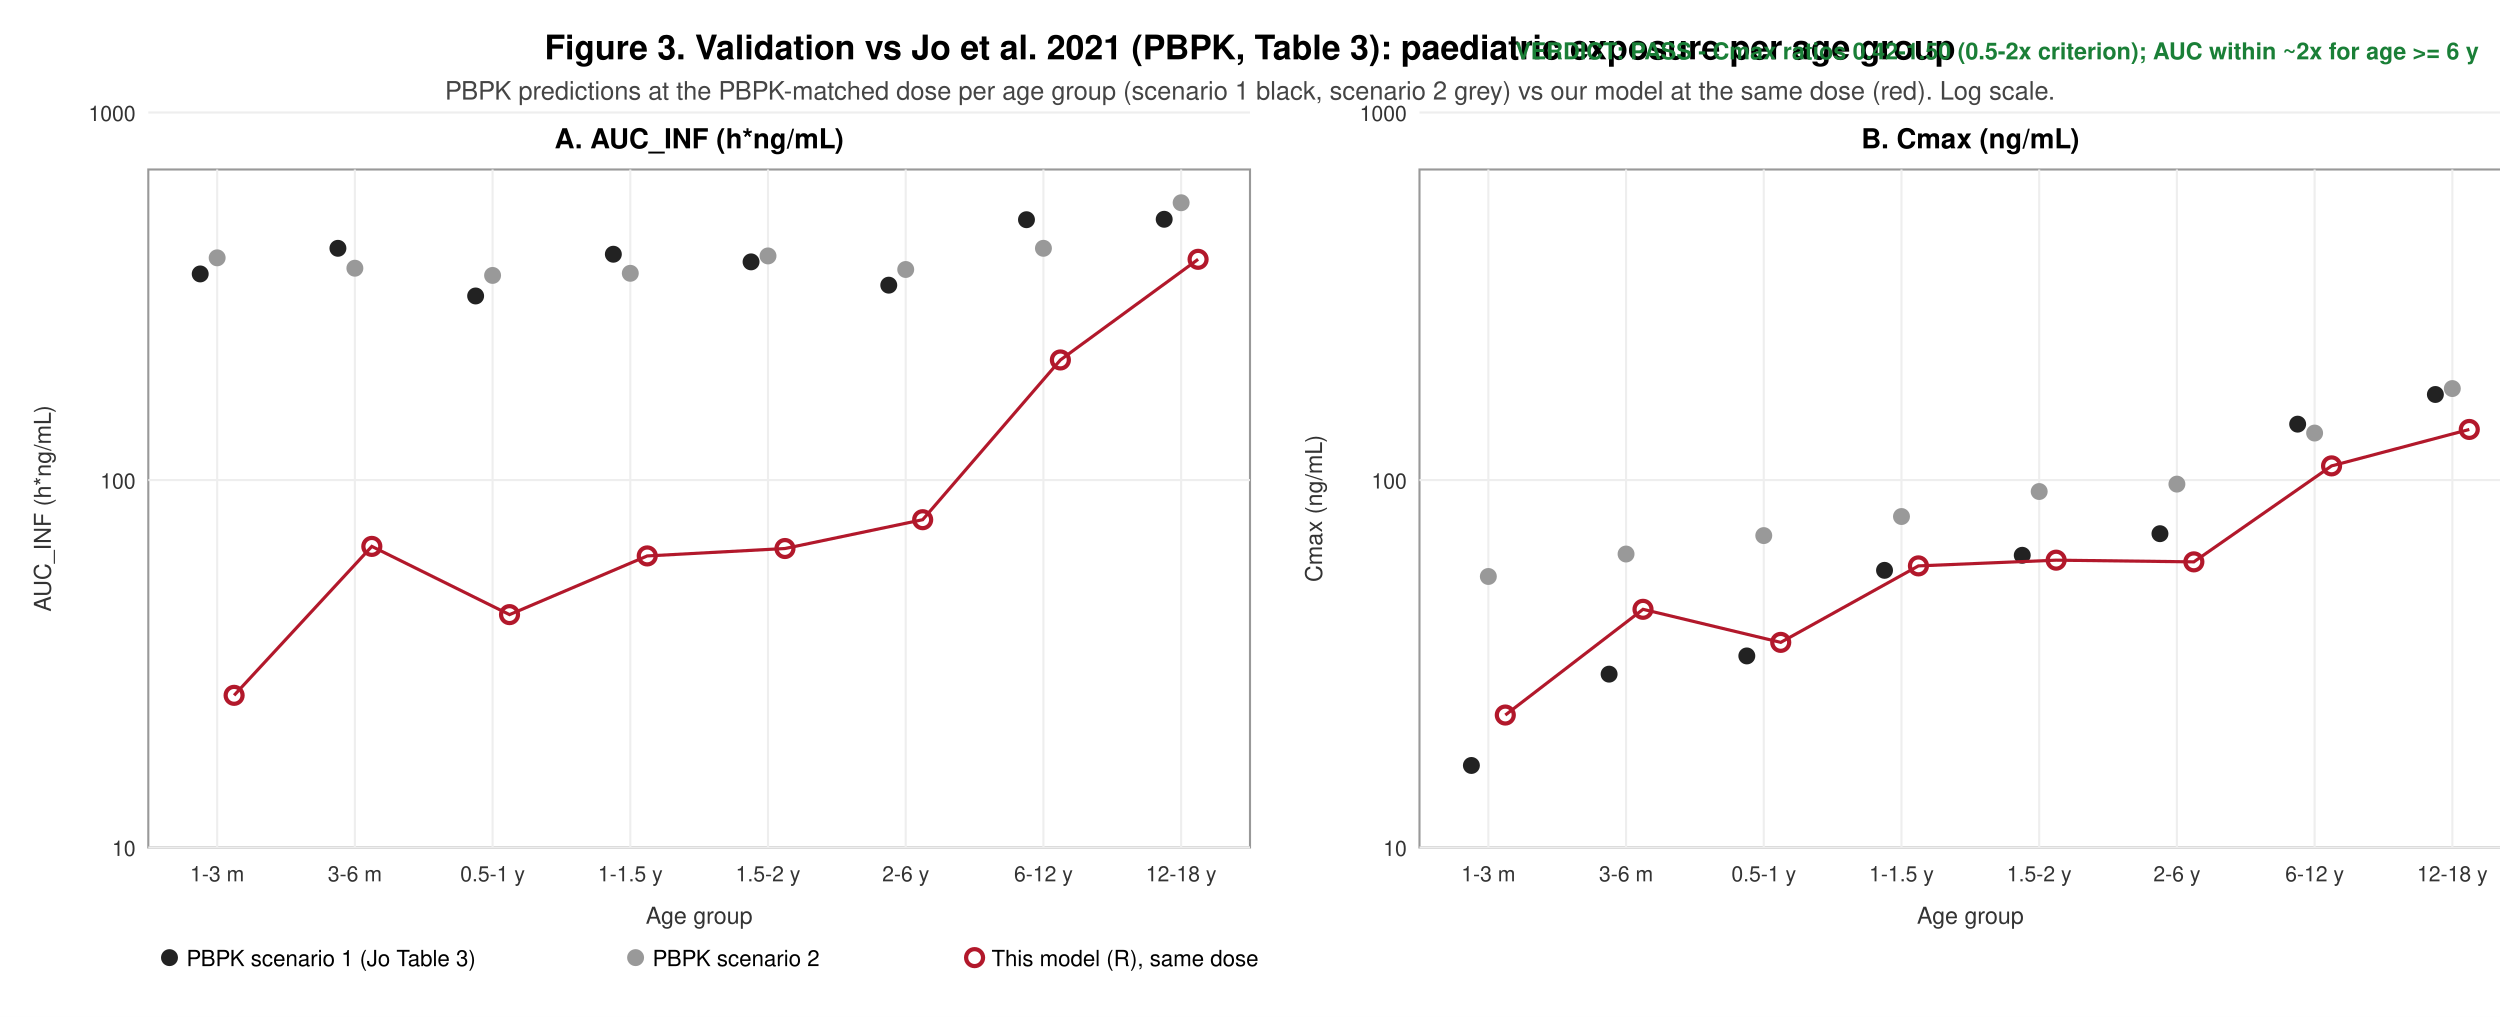
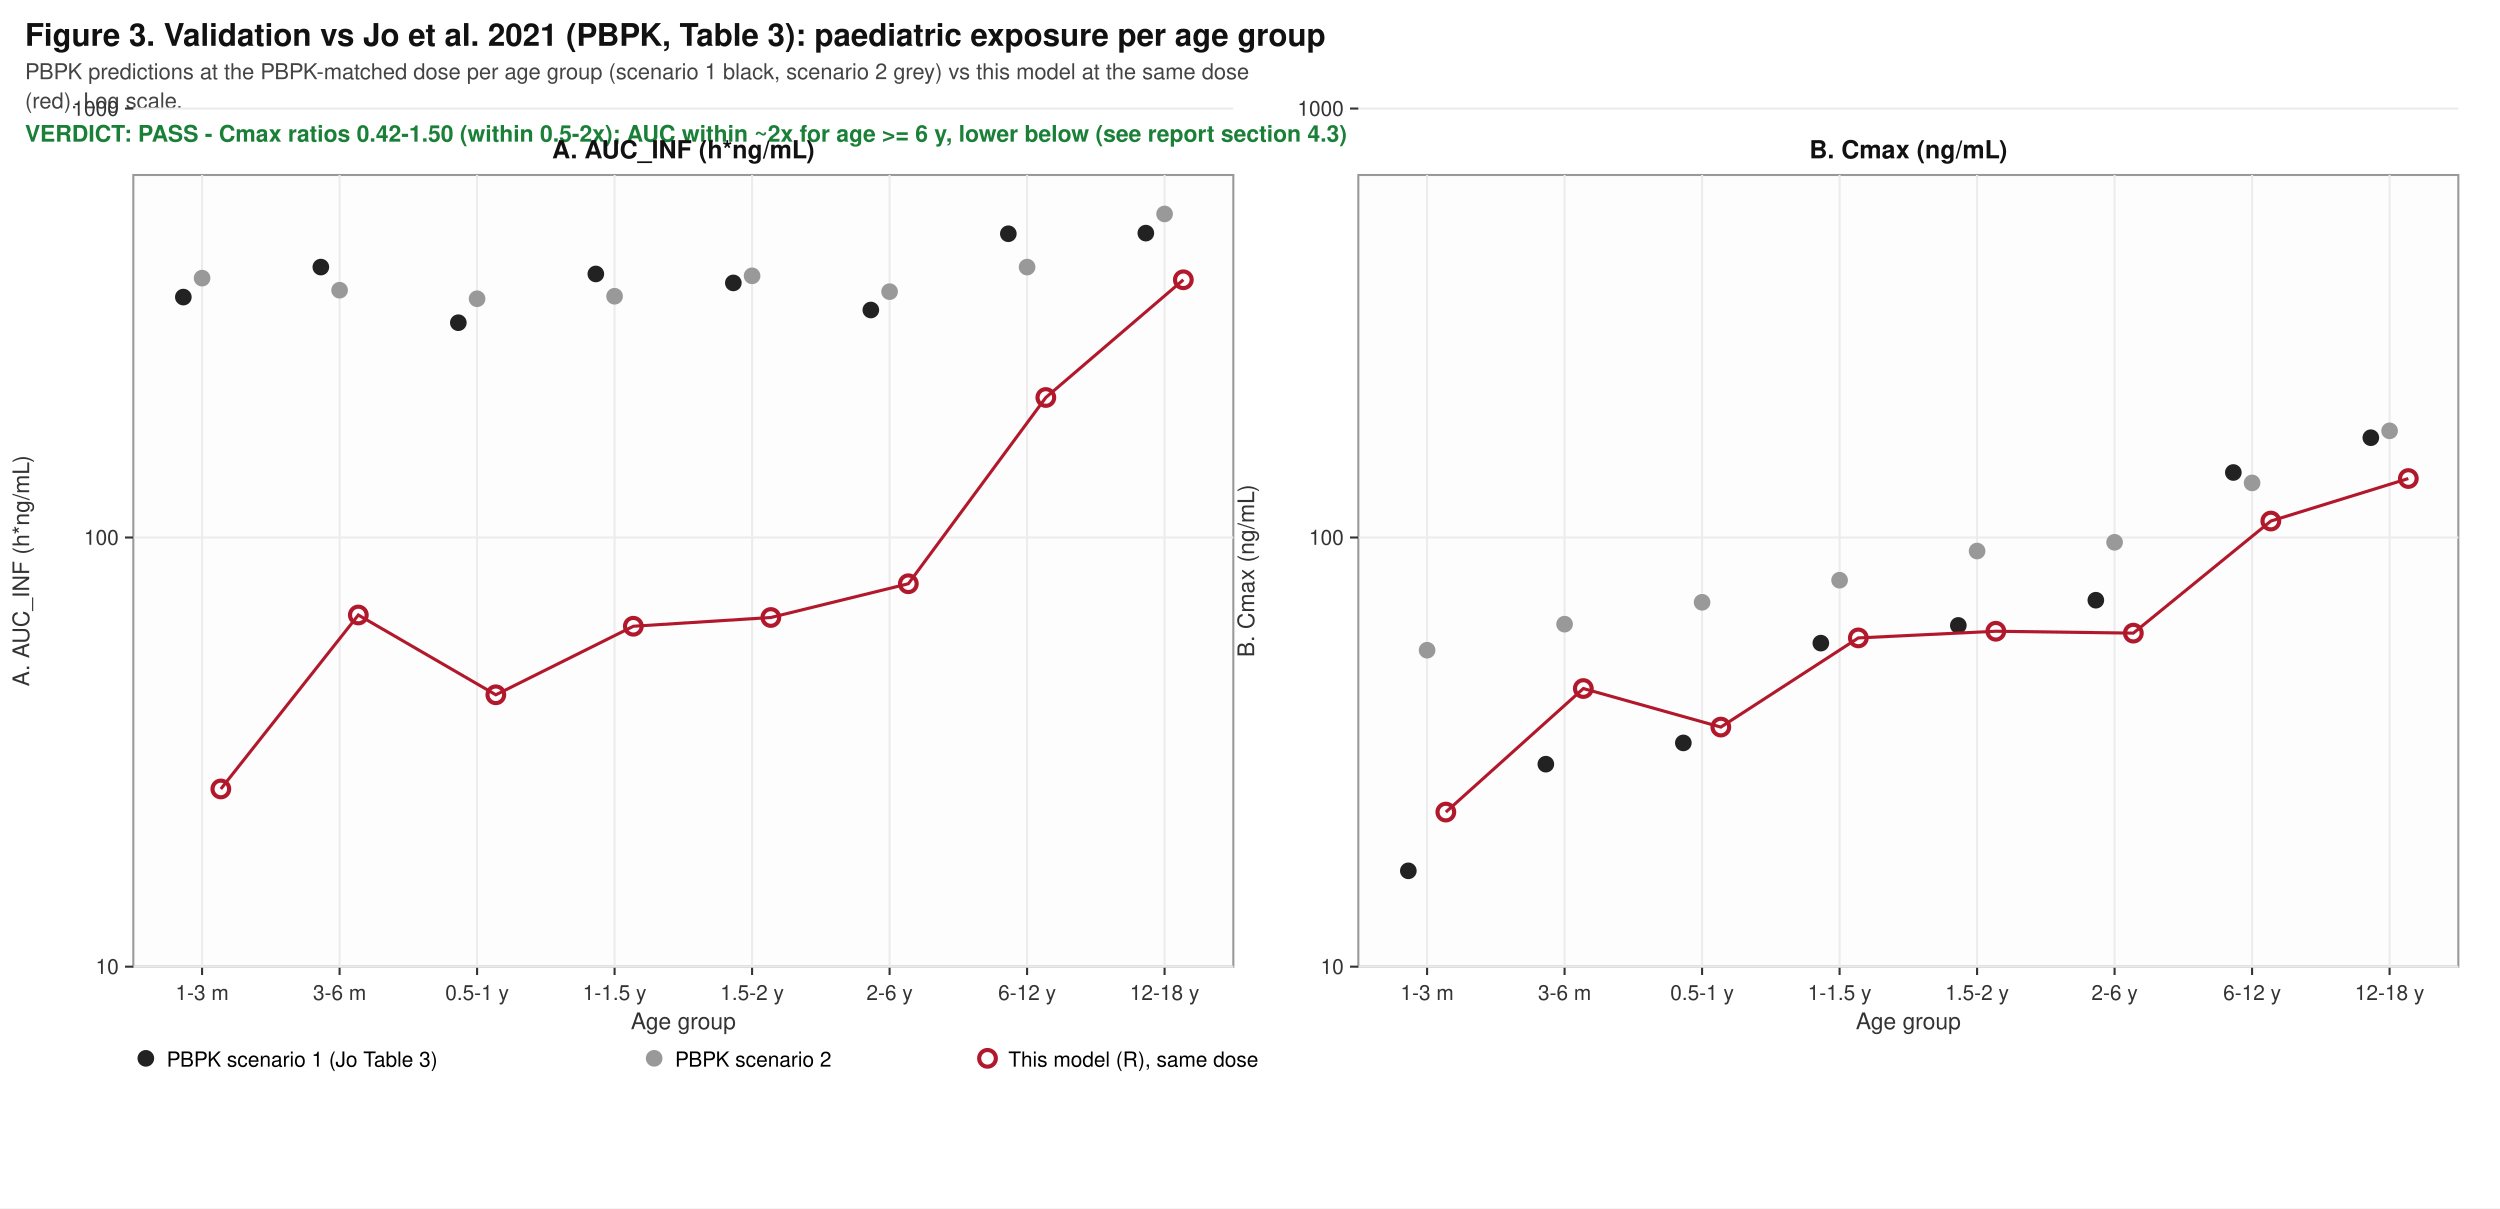
- <svg xmlns="http://www.w3.org/2000/svg" width="1180" height="480" viewBox="0 0 1180 480" font-family="Helvetica, Arial, sans-serif">
-   <rect width="1180" height="480" fill="white" />
-   <text x="590" y="28" font-size="16" font-weight="bold" text-anchor="middle">Figure 3. Validation vs Jo et al. 2021 (PBPK, Table 3): paediatric exposure per age group</text>
-   <text x="590" y="47" font-size="12" text-anchor="middle" fill="#444">PBPK predictions at the PBPK-matched dose per age group (scenario 1 black, scenario 2 grey) vs our model at the same dose (red). Log scale.</text>
-   <rect x="70" y="80" width="520" height="320" fill="none" stroke="#999" />
-   <line x1="102.5" y1="80" x2="102.5" y2="400" stroke="#eee" />
-   <text x="102.5" y="416" font-size="10" text-anchor="middle" fill="#333">1-3 m</text>
-   <line x1="167.5" y1="80" x2="167.5" y2="400" stroke="#eee" />
-   <text x="167.5" y="416" font-size="10" text-anchor="middle" fill="#333">3-6 m</text>
-   <line x1="232.5" y1="80" x2="232.5" y2="400" stroke="#eee" />
-   <text x="232.5" y="416" font-size="10" text-anchor="middle" fill="#333">0.5-1 y</text>
-   <line x1="297.5" y1="80" x2="297.5" y2="400" stroke="#eee" />
-   <text x="297.5" y="416" font-size="10" text-anchor="middle" fill="#333">1-1.5 y</text>
-   <line x1="362.5" y1="80" x2="362.5" y2="400" stroke="#eee" />
-   <text x="362.5" y="416" font-size="10" text-anchor="middle" fill="#333">1.5-2 y</text>
-   <line x1="427.5" y1="80" x2="427.5" y2="400" stroke="#eee" />
-   <text x="427.5" y="416" font-size="10" text-anchor="middle" fill="#333">2-6 y</text>
-   <line x1="492.5" y1="80" x2="492.5" y2="400" stroke="#eee" />
-   <text x="492.5" y="416" font-size="10" text-anchor="middle" fill="#333">6-12 y</text>
-   <line x1="557.5" y1="80" x2="557.5" y2="400" stroke="#eee" />
-   <text x="557.5" y="416" font-size="10" text-anchor="middle" fill="#333">12-18 y</text>
-   <line x1="70" y1="400.0" x2="590" y2="400.0" stroke="#eee" />
-   <text x="64" y="404.0" font-size="10" text-anchor="end" fill="#333">10</text>
-   <line x1="70" y1="226.6" x2="590" y2="226.6" stroke="#eee" />
-   <text x="64" y="230.6" font-size="10" text-anchor="end" fill="#333">100</text>
-   <line x1="70" y1="53.1" x2="590" y2="53.1" stroke="#eee" />
-   <text x="64" y="57.1" font-size="10" text-anchor="end" fill="#333">1000</text>
-   <text x="330.0" y="70" font-size="13" font-weight="bold" text-anchor="middle">A. AUC_INF (h*ng/mL)</text>
-   <text x="24" y="240.0" font-size="11" text-anchor="middle" fill="#333" transform="rotate(-90 24 240.0)">AUC_INF (h*ng/mL)</text>
-   <text x="330.0" y="436" font-size="11" text-anchor="middle" fill="#333">Age group</text>
-   <circle cx="94.5" cy="129.3" r="4" fill="#222" />
-   <circle cx="102.5" cy="121.7" r="4" fill="#999" />
-   <circle cx="110.5" cy="328.2" r="4" fill="none" stroke="#b2182b" stroke-width="2" />
-   <circle cx="159.5" cy="117.2" r="4" fill="#222" />
-   <circle cx="167.5" cy="126.6" r="4" fill="#999" />
-   <circle cx="175.5" cy="257.9" r="4" fill="none" stroke="#b2182b" stroke-width="2" />
-   <circle cx="224.5" cy="139.7" r="4" fill="#222" />
-   <circle cx="232.5" cy="130.0" r="4" fill="#999" />
-   <circle cx="240.5" cy="290.1" r="4" fill="none" stroke="#b2182b" stroke-width="2" />
-   <circle cx="289.5" cy="120.0" r="4" fill="#222" />
-   <circle cx="297.5" cy="129.0" r="4" fill="#999" />
-   <circle cx="305.5" cy="262.4" r="4" fill="none" stroke="#b2182b" stroke-width="2" />
-   <circle cx="354.5" cy="123.6" r="4" fill="#222" />
-   <circle cx="362.5" cy="120.8" r="4" fill="#999" />
-   <circle cx="370.5" cy="258.9" r="4" fill="none" stroke="#b2182b" stroke-width="2" />
-   <circle cx="419.5" cy="134.6" r="4" fill="#222" />
-   <circle cx="427.5" cy="127.2" r="4" fill="#999" />
-   <circle cx="435.5" cy="245.3" r="4" fill="none" stroke="#b2182b" stroke-width="2" />
-   <circle cx="484.5" cy="103.7" r="4" fill="#222" />
-   <circle cx="492.5" cy="117.2" r="4" fill="#999" />
-   <circle cx="500.5" cy="169.9" r="4" fill="none" stroke="#b2182b" stroke-width="2" />
-   <circle cx="549.5" cy="103.5" r="4" fill="#222" />
-   <circle cx="557.5" cy="95.7" r="4" fill="#999" />
-   <circle cx="565.5" cy="122.4" r="4" fill="none" stroke="#b2182b" stroke-width="2" />
-   <polyline fill="none" stroke="#b2182b" stroke-width="1.5" points="110.5,328.2 175.5,257.9 240.5,290.1 305.5,262.4 370.5,258.9 435.5,245.3 500.5,169.9 565.5,122.4" />
-   <rect x="670" y="80" width="520" height="320" fill="none" stroke="#999" />
-   <line x1="702.5" y1="80" x2="702.5" y2="400" stroke="#eee" />
-   <text x="702.5" y="416" font-size="10" text-anchor="middle" fill="#333">1-3 m</text>
-   <line x1="767.5" y1="80" x2="767.5" y2="400" stroke="#eee" />
-   <text x="767.5" y="416" font-size="10" text-anchor="middle" fill="#333">3-6 m</text>
-   <line x1="832.5" y1="80" x2="832.5" y2="400" stroke="#eee" />
-   <text x="832.5" y="416" font-size="10" text-anchor="middle" fill="#333">0.5-1 y</text>
-   <line x1="897.5" y1="80" x2="897.5" y2="400" stroke="#eee" />
-   <text x="897.5" y="416" font-size="10" text-anchor="middle" fill="#333">1-1.5 y</text>
-   <line x1="962.5" y1="80" x2="962.5" y2="400" stroke="#eee" />
-   <text x="962.5" y="416" font-size="10" text-anchor="middle" fill="#333">1.5-2 y</text>
-   <line x1="1027.5" y1="80" x2="1027.5" y2="400" stroke="#eee" />
-   <text x="1027.5" y="416" font-size="10" text-anchor="middle" fill="#333">2-6 y</text>
-   <line x1="1092.5" y1="80" x2="1092.5" y2="400" stroke="#eee" />
-   <text x="1092.5" y="416" font-size="10" text-anchor="middle" fill="#333">6-12 y</text>
-   <line x1="1157.5" y1="80" x2="1157.5" y2="400" stroke="#eee" />
-   <text x="1157.5" y="416" font-size="10" text-anchor="middle" fill="#333">12-18 y</text>
-   <line x1="670" y1="400.0" x2="1190" y2="400.0" stroke="#eee" />
-   <text x="664" y="404.0" font-size="10" text-anchor="end" fill="#333">10</text>
-   <line x1="670" y1="226.6" x2="1190" y2="226.6" stroke="#eee" />
-   <text x="664" y="230.6" font-size="10" text-anchor="end" fill="#333">100</text>
-   <line x1="670" y1="53.1" x2="1190" y2="53.1" stroke="#eee" />
-   <text x="664" y="57.1" font-size="10" text-anchor="end" fill="#333">1000</text>
-   <text x="930.0" y="70" font-size="13" font-weight="bold" text-anchor="middle">B. Cmax (ng/mL)</text>
-   <text x="624" y="240.0" font-size="11" text-anchor="middle" fill="#333" transform="rotate(-90 624 240.0)">Cmax (ng/mL)</text>
-   <text x="930.0" y="436" font-size="11" text-anchor="middle" fill="#333">Age group</text>
-   <circle cx="694.5" cy="361.3" r="4" fill="#222" />
-   <circle cx="702.5" cy="272.1" r="4" fill="#999" />
-   <circle cx="710.5" cy="337.5" r="4" fill="none" stroke="#b2182b" stroke-width="2" />
-   <circle cx="759.5" cy="318.2" r="4" fill="#222" />
-   <circle cx="767.5" cy="261.5" r="4" fill="#999" />
-   <circle cx="775.5" cy="287.6" r="4" fill="none" stroke="#b2182b" stroke-width="2" />
-   <circle cx="824.5" cy="309.6" r="4" fill="#222" />
-   <circle cx="832.5" cy="252.8" r="4" fill="#999" />
-   <circle cx="840.5" cy="303.2" r="4" fill="none" stroke="#b2182b" stroke-width="2" />
-   <circle cx="889.5" cy="269.2" r="4" fill="#222" />
-   <circle cx="897.5" cy="243.8" r="4" fill="#999" />
-   <circle cx="905.5" cy="267.1" r="4" fill="none" stroke="#b2182b" stroke-width="2" />
-   <circle cx="954.5" cy="262.1" r="4" fill="#222" />
-   <circle cx="962.5" cy="232.0" r="4" fill="#999" />
-   <circle cx="970.5" cy="264.4" r="4" fill="none" stroke="#b2182b" stroke-width="2" />
-   <circle cx="1019.5" cy="251.9" r="4" fill="#222" />
-   <circle cx="1027.5" cy="228.5" r="4" fill="#999" />
-   <circle cx="1035.5" cy="265.2" r="4" fill="none" stroke="#b2182b" stroke-width="2" />
-   <circle cx="1084.5" cy="200.2" r="4" fill="#222" />
-   <circle cx="1092.5" cy="204.4" r="4" fill="#999" />
-   <circle cx="1100.5" cy="219.9" r="4" fill="none" stroke="#b2182b" stroke-width="2" />
-   <circle cx="1149.5" cy="186.2" r="4" fill="#222" />
-   <circle cx="1157.5" cy="183.4" r="4" fill="#999" />
-   <circle cx="1165.5" cy="202.7" r="4" fill="none" stroke="#b2182b" stroke-width="2" />
-   <polyline fill="none" stroke="#b2182b" stroke-width="1.5" points="710.5,337.5 775.5,287.6 840.5,303.2 905.5,267.1 970.5,264.4 1035.5,265.2 1100.5,219.9 1165.5,202.7" />
-   <circle cx="80" cy="452" r="4" fill="#222" />
-   <text x="88" y="456" font-size="10.5">PBPK scenario 1 (Jo Table 3)</text>
-   <circle cx="300" cy="452" r="4" fill="#999" />
-   <text x="308" y="456" font-size="10.5">PBPK scenario 2</text>
-   <circle cx="460" cy="452" r="4" fill="none" stroke="#b2182b" stroke-width="2" />
-   <text x="468" y="456" font-size="10.5">This model (R), same dose</text>
-   <text x="1170" y="28" font-size="11" font-weight="bold" text-anchor="end" fill="#1a7f37">VERDICT: PASS - Cmax ratios 0.42-1.50 (0.5-2x criterion); AUC within ~2x for age &gt;= 6 y</text>
+ <svg xmlns="http://www.w3.org/2000/svg" width="1200" height="580" viewBox="0 0 1200 580" font-family="Helvetica, Arial, sans-serif">
+   <rect width="1200" height="580" fill="white" />
+   <rect width="1200" height="1" fill="none" />
+   <text x="12" y="22" font-size="15" font-weight="bold" fill="#111">Figure 3. Validation vs Jo et al. 2021 (PBPK, Table 3): paediatric exposure per age group</text>
+   <text x="12" y="38" font-size="10.5" fill="#444">PBPK predictions at the PBPK-matched dose per age group (scenario 1 black, scenario 2 grey) vs this model at the same dose</text>
+   <text x="12" y="52" font-size="10.5" fill="#444">(red). Log scale.</text>
+   <text x="12" y="68" font-size="11" font-weight="bold" fill="#1a7f37">VERDICT: PASS - Cmax ratios 0.42-1.50 (within 0.5-2x); AUC within ~2x for age &gt;= 6 y, lower below (see report section 4.3)</text>
+   <rect x="64" y="84" width="528" height="380" fill="#fdfdfd" stroke="#999" />
+   <line x1="97.0" y1="84" x2="97.0" y2="464" stroke="#ececec" />
+   <line x1="97.0" y1="464" x2="97.0" y2="468" stroke="#333" />
+   <text x="97.0" y="480" font-size="10" text-anchor="middle" fill="#333">1-3 m</text>
+   <line x1="163.0" y1="84" x2="163.0" y2="464" stroke="#ececec" />
+   <line x1="163.0" y1="464" x2="163.0" y2="468" stroke="#333" />
+   <text x="163.0" y="480" font-size="10" text-anchor="middle" fill="#333">3-6 m</text>
+   <line x1="229.0" y1="84" x2="229.0" y2="464" stroke="#ececec" />
+   <line x1="229.0" y1="464" x2="229.0" y2="468" stroke="#333" />
+   <text x="229.0" y="480" font-size="10" text-anchor="middle" fill="#333">0.5-1 y</text>
+   <line x1="295.0" y1="84" x2="295.0" y2="464" stroke="#ececec" />
+   <line x1="295.0" y1="464" x2="295.0" y2="468" stroke="#333" />
+   <text x="295.0" y="480" font-size="10" text-anchor="middle" fill="#333">1-1.5 y</text>
+   <line x1="361.0" y1="84" x2="361.0" y2="464" stroke="#ececec" />
+   <line x1="361.0" y1="464" x2="361.0" y2="468" stroke="#333" />
+   <text x="361.0" y="480" font-size="10" text-anchor="middle" fill="#333">1.5-2 y</text>
+   <line x1="427.0" y1="84" x2="427.0" y2="464" stroke="#ececec" />
+   <line x1="427.0" y1="464" x2="427.0" y2="468" stroke="#333" />
+   <text x="427.0" y="480" font-size="10" text-anchor="middle" fill="#333">2-6 y</text>
+   <line x1="493.0" y1="84" x2="493.0" y2="464" stroke="#ececec" />
+   <line x1="493.0" y1="464" x2="493.0" y2="468" stroke="#333" />
+   <text x="493.0" y="480" font-size="10" text-anchor="middle" fill="#333">6-12 y</text>
+   <line x1="559.0" y1="84" x2="559.0" y2="464" stroke="#ececec" />
+   <line x1="559.0" y1="464" x2="559.0" y2="468" stroke="#333" />
+   <text x="559.0" y="480" font-size="10" text-anchor="middle" fill="#333">12-18 y</text>
+   <line x1="64" y1="464.0" x2="592" y2="464.0" stroke="#ececec" />
+   <line x1="60" y1="464.0" x2="64" y2="464.0" stroke="#333" />
+   <text x="57" y="467.5" font-size="10" text-anchor="end" fill="#333">10</text>
+   <line x1="64" y1="258.0" x2="592" y2="258.0" stroke="#ececec" />
+   <line x1="60" y1="258.0" x2="64" y2="258.0" stroke="#333" />
+   <text x="57" y="261.5" font-size="10" text-anchor="end" fill="#333">100</text>
+   <line x1="64" y1="52.1" x2="592" y2="52.1" stroke="#ececec" />
+   <line x1="60" y1="52.1" x2="64" y2="52.1" stroke="#333" />
+   <text x="57" y="55.6" font-size="10" text-anchor="end" fill="#333">1000</text>
+   <text x="328.0" y="76" font-size="12" font-weight="bold" text-anchor="middle" fill="#111">A. AUC_INF (h*ng/mL)</text>
+   <text x="328.0" y="494" font-size="11" text-anchor="middle" fill="#333">Age group</text>
+   <text x="14" y="274.0" font-size="11" text-anchor="middle" fill="#333" transform="rotate(-90 14 274.0)">A. AUC_INF (h*ng/mL)</text>
+   <circle cx="88.0" cy="142.6" r="4" fill="#222" />
+   <circle cx="97.0" cy="133.5" r="4" fill="#999" />
+   <circle cx="106.0" cy="378.7" r="4" fill="none" stroke="#b2182b" stroke-width="2" />
+   <circle cx="154.0" cy="128.2" r="4" fill="#222" />
+   <circle cx="163.0" cy="139.3" r="4" fill="#999" />
+   <circle cx="172.0" cy="295.2" r="4" fill="none" stroke="#b2182b" stroke-width="2" />
+   <circle cx="220.0" cy="154.9" r="4" fill="#222" />
+   <circle cx="229.0" cy="143.4" r="4" fill="#999" />
+   <circle cx="238.0" cy="333.5" r="4" fill="none" stroke="#b2182b" stroke-width="2" />
+   <circle cx="286.0" cy="131.5" r="4" fill="#222" />
+   <circle cx="295.0" cy="142.2" r="4" fill="#999" />
+   <circle cx="304.0" cy="300.6" r="4" fill="none" stroke="#b2182b" stroke-width="2" />
+   <circle cx="352.0" cy="135.8" r="4" fill="#222" />
+   <circle cx="361.0" cy="132.4" r="4" fill="#999" />
+   <circle cx="370.0" cy="296.4" r="4" fill="none" stroke="#b2182b" stroke-width="2" />
+   <circle cx="418.0" cy="148.8" r="4" fill="#222" />
+   <circle cx="427.0" cy="140.0" r="4" fill="#999" />
+   <circle cx="436.0" cy="280.2" r="4" fill="none" stroke="#b2182b" stroke-width="2" />
+   <circle cx="484.0" cy="112.2" r="4" fill="#222" />
+   <circle cx="493.0" cy="128.2" r="4" fill="#999" />
+   <circle cx="502.0" cy="190.8" r="4" fill="none" stroke="#b2182b" stroke-width="2" />
+   <circle cx="550.0" cy="111.9" r="4" fill="#222" />
+   <circle cx="559.0" cy="102.7" r="4" fill="#999" />
+   <circle cx="568.0" cy="134.3" r="4" fill="none" stroke="#b2182b" stroke-width="2" />
+   <polyline fill="none" stroke="#b2182b" stroke-width="1.5" points="106.0,378.7 172.0,295.2 238.0,333.5 304.0,300.6 370.0,296.4 436.0,280.2 502.0,190.8 568.0,134.3" />
+   <rect x="652" y="84" width="528" height="380" fill="#fdfdfd" stroke="#999" />
+   <line x1="685.0" y1="84" x2="685.0" y2="464" stroke="#ececec" />
+   <line x1="685.0" y1="464" x2="685.0" y2="468" stroke="#333" />
+   <text x="685.0" y="480" font-size="10" text-anchor="middle" fill="#333">1-3 m</text>
+   <line x1="751.0" y1="84" x2="751.0" y2="464" stroke="#ececec" />
+   <line x1="751.0" y1="464" x2="751.0" y2="468" stroke="#333" />
+   <text x="751.0" y="480" font-size="10" text-anchor="middle" fill="#333">3-6 m</text>
+   <line x1="817.0" y1="84" x2="817.0" y2="464" stroke="#ececec" />
+   <line x1="817.0" y1="464" x2="817.0" y2="468" stroke="#333" />
+   <text x="817.0" y="480" font-size="10" text-anchor="middle" fill="#333">0.5-1 y</text>
+   <line x1="883.0" y1="84" x2="883.0" y2="464" stroke="#ececec" />
+   <line x1="883.0" y1="464" x2="883.0" y2="468" stroke="#333" />
+   <text x="883.0" y="480" font-size="10" text-anchor="middle" fill="#333">1-1.5 y</text>
+   <line x1="949.0" y1="84" x2="949.0" y2="464" stroke="#ececec" />
+   <line x1="949.0" y1="464" x2="949.0" y2="468" stroke="#333" />
+   <text x="949.0" y="480" font-size="10" text-anchor="middle" fill="#333">1.5-2 y</text>
+   <line x1="1015.0" y1="84" x2="1015.0" y2="464" stroke="#ececec" />
+   <line x1="1015.0" y1="464" x2="1015.0" y2="468" stroke="#333" />
+   <text x="1015.0" y="480" font-size="10" text-anchor="middle" fill="#333">2-6 y</text>
+   <line x1="1081.0" y1="84" x2="1081.0" y2="464" stroke="#ececec" />
+   <line x1="1081.0" y1="464" x2="1081.0" y2="468" stroke="#333" />
+   <text x="1081.0" y="480" font-size="10" text-anchor="middle" fill="#333">6-12 y</text>
+   <line x1="1147.0" y1="84" x2="1147.0" y2="464" stroke="#ececec" />
+   <line x1="1147.0" y1="464" x2="1147.0" y2="468" stroke="#333" />
+   <text x="1147.0" y="480" font-size="10" text-anchor="middle" fill="#333">12-18 y</text>
+   <line x1="652" y1="464.0" x2="1180" y2="464.0" stroke="#ececec" />
+   <line x1="648" y1="464.0" x2="652" y2="464.0" stroke="#333" />
+   <text x="645" y="467.5" font-size="10" text-anchor="end" fill="#333">10</text>
+   <line x1="652" y1="258.0" x2="1180" y2="258.0" stroke="#ececec" />
+   <line x1="648" y1="258.0" x2="652" y2="258.0" stroke="#333" />
+   <text x="645" y="261.5" font-size="10" text-anchor="end" fill="#333">100</text>
+   <line x1="652" y1="52.1" x2="1180" y2="52.1" stroke="#ececec" />
+   <line x1="648" y1="52.1" x2="652" y2="52.1" stroke="#333" />
+   <text x="645" y="55.6" font-size="10" text-anchor="end" fill="#333">1000</text>
+   <text x="916.0" y="76" font-size="12" font-weight="bold" text-anchor="middle" fill="#111">B. Cmax (ng/mL)</text>
+   <text x="916.0" y="494" font-size="11" text-anchor="middle" fill="#333">Age group</text>
+   <text x="602" y="274.0" font-size="11" text-anchor="middle" fill="#333" transform="rotate(-90 602 274.0)">B. Cmax (ng/mL)</text>
+   <circle cx="676.0" cy="418.0" r="4" fill="#222" />
+   <circle cx="685.0" cy="312.1" r="4" fill="#999" />
+   <circle cx="694.0" cy="389.8" r="4" fill="none" stroke="#b2182b" stroke-width="2" />
+   <circle cx="742.0" cy="366.8" r="4" fill="#222" />
+   <circle cx="751.0" cy="299.6" r="4" fill="#999" />
+   <circle cx="760.0" cy="330.5" r="4" fill="none" stroke="#b2182b" stroke-width="2" />
+   <circle cx="808.0" cy="356.6" r="4" fill="#222" />
+   <circle cx="817.0" cy="289.1" r="4" fill="#999" />
+   <circle cx="826.0" cy="349.0" r="4" fill="none" stroke="#b2182b" stroke-width="2" />
+   <circle cx="874.0" cy="308.7" r="4" fill="#222" />
+   <circle cx="883.0" cy="278.5" r="4" fill="#999" />
+   <circle cx="892.0" cy="306.2" r="4" fill="none" stroke="#b2182b" stroke-width="2" />
+   <circle cx="940.0" cy="300.2" r="4" fill="#222" />
+   <circle cx="949.0" cy="264.5" r="4" fill="#999" />
+   <circle cx="958.0" cy="303.0" r="4" fill="none" stroke="#b2182b" stroke-width="2" />
+   <circle cx="1006.0" cy="288.1" r="4" fill="#222" />
+   <circle cx="1015.0" cy="260.3" r="4" fill="#999" />
+   <circle cx="1024.0" cy="303.9" r="4" fill="none" stroke="#b2182b" stroke-width="2" />
+   <circle cx="1072.0" cy="226.8" r="4" fill="#222" />
+   <circle cx="1081.0" cy="231.8" r="4" fill="#999" />
+   <circle cx="1090.0" cy="250.1" r="4" fill="none" stroke="#b2182b" stroke-width="2" />
+   <circle cx="1138.0" cy="210.1" r="4" fill="#222" />
+   <circle cx="1147.0" cy="206.8" r="4" fill="#999" />
+   <circle cx="1156.0" cy="229.7" r="4" fill="none" stroke="#b2182b" stroke-width="2" />
+   <polyline fill="none" stroke="#b2182b" stroke-width="1.5" points="694.0,389.8 760.0,330.5 826.0,349.0 892.0,306.2 958.0,303.0 1024.0,303.9 1090.0,250.1 1156.0,229.7" />
+   <circle cx="70" cy="508" r="4" fill="#222" />
+   <text x="80" y="512" font-size="10">PBPK scenario 1 (Jo Table 3)</text>
+   <circle cx="314" cy="508" r="4" fill="#999" />
+   <text x="324" y="512" font-size="10">PBPK scenario 2</text>
+   <circle cx="474" cy="508" r="4" fill="none" stroke="#b2182b" stroke-width="2" />
+   <text x="484" y="512" font-size="10">This model (R), same dose</text>
</svg>
